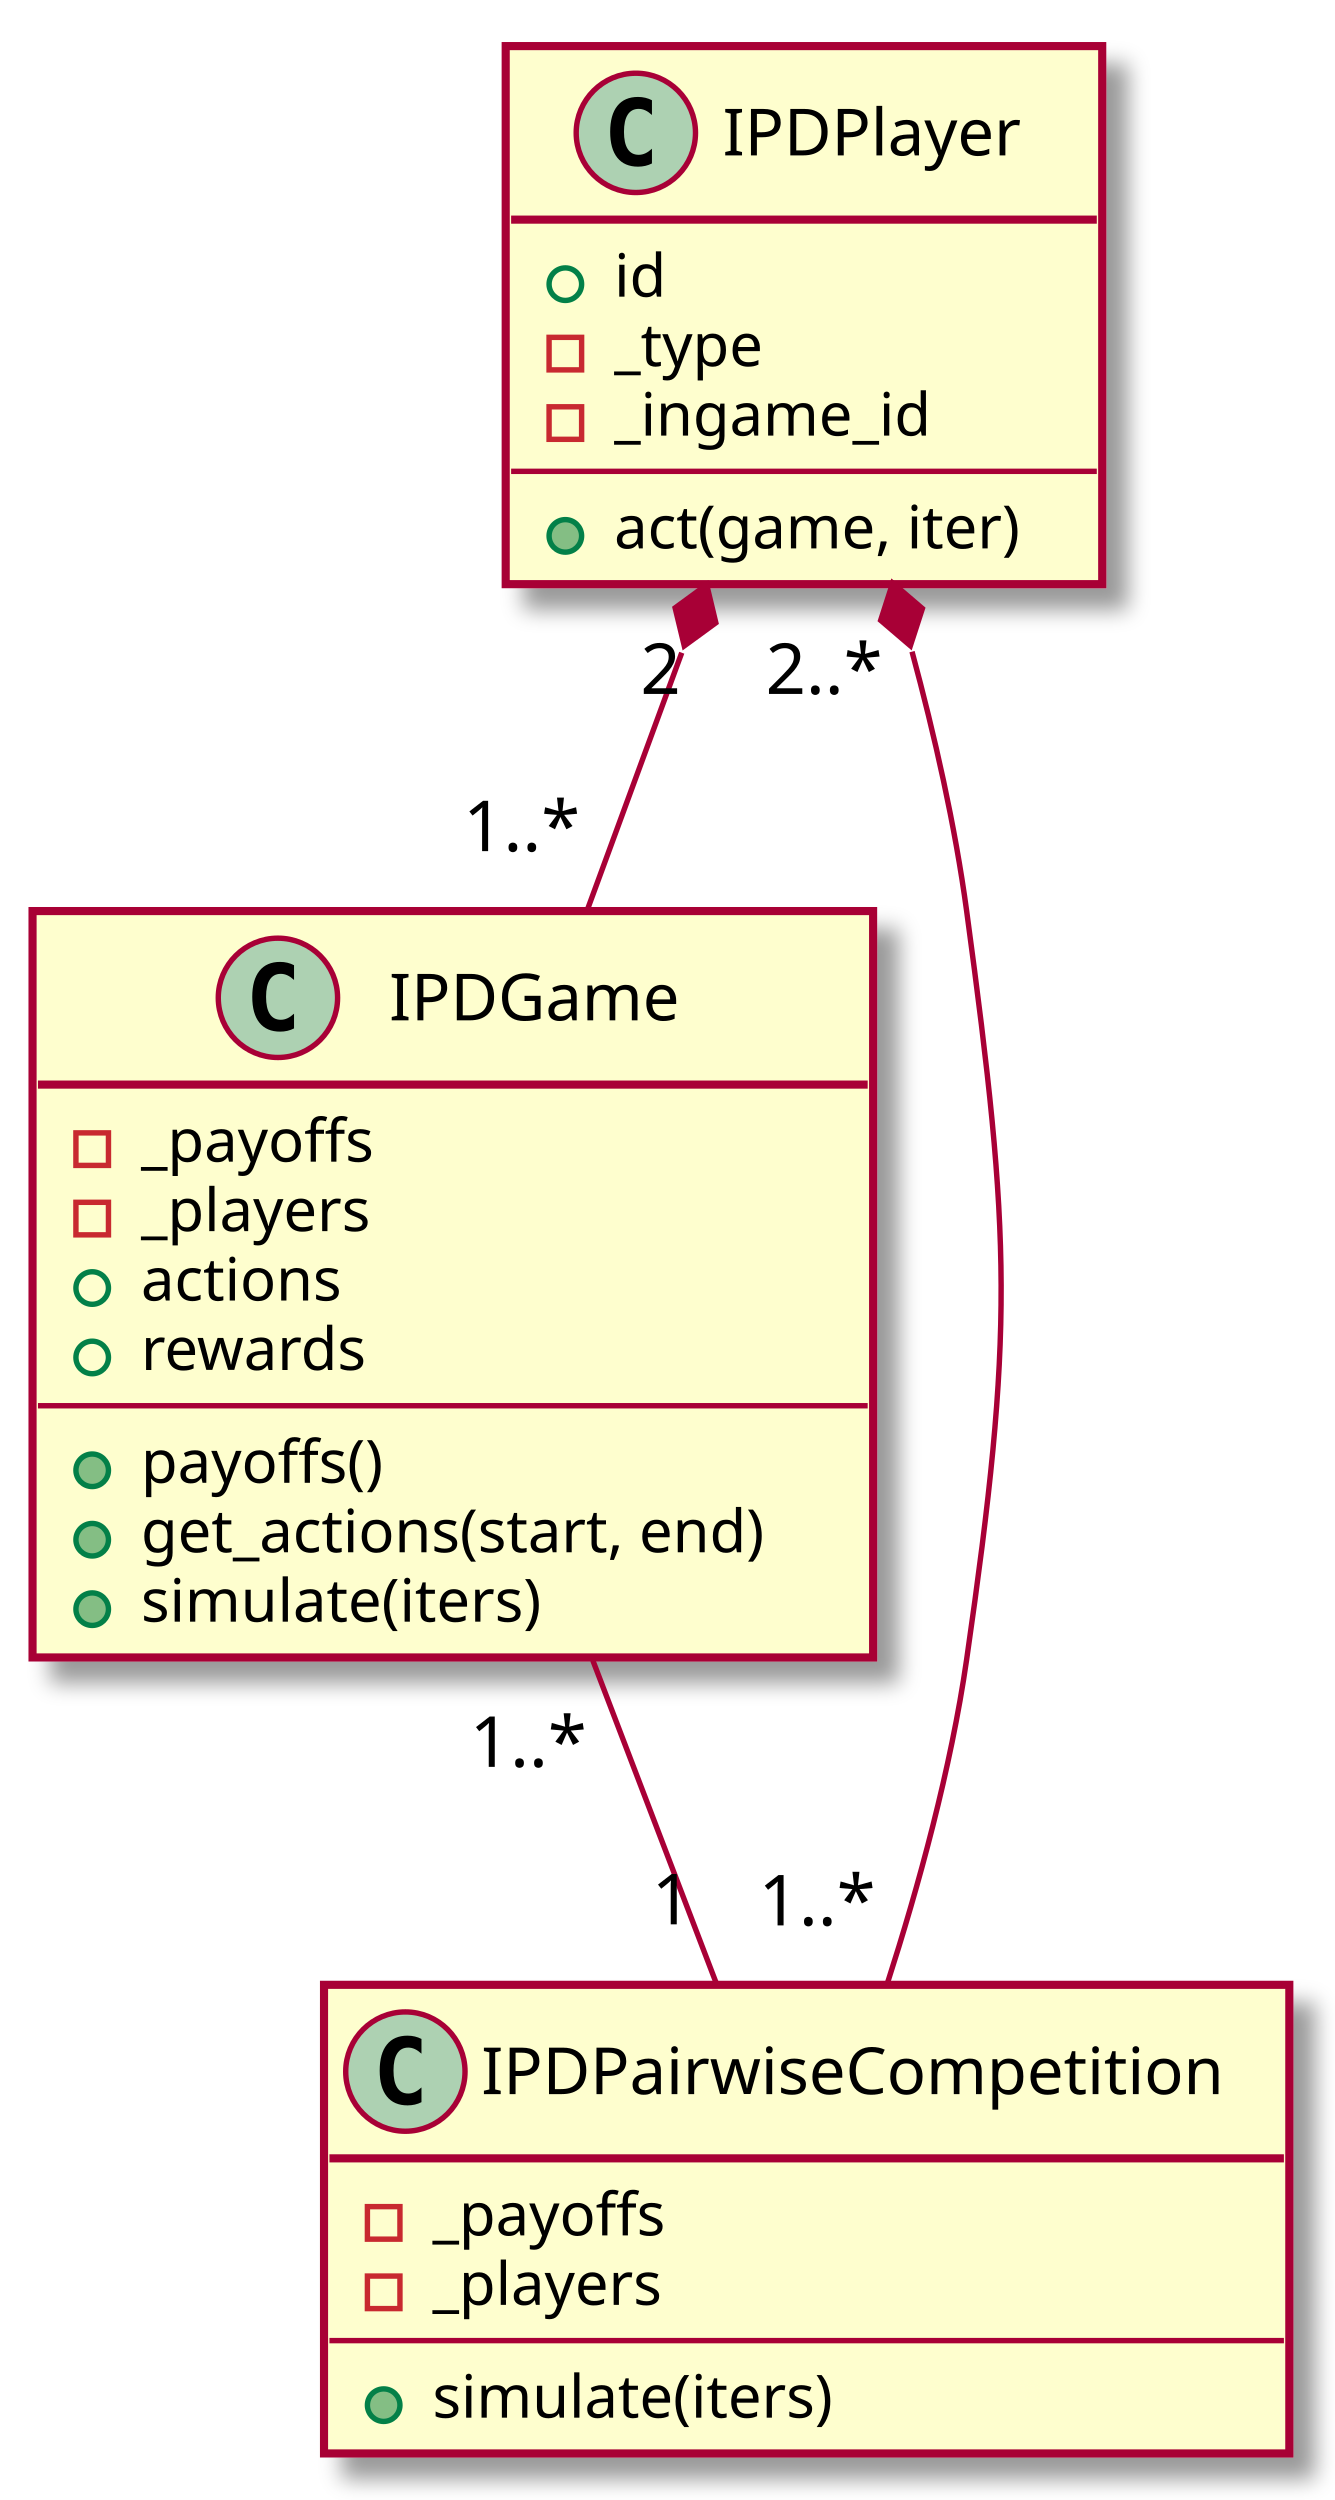
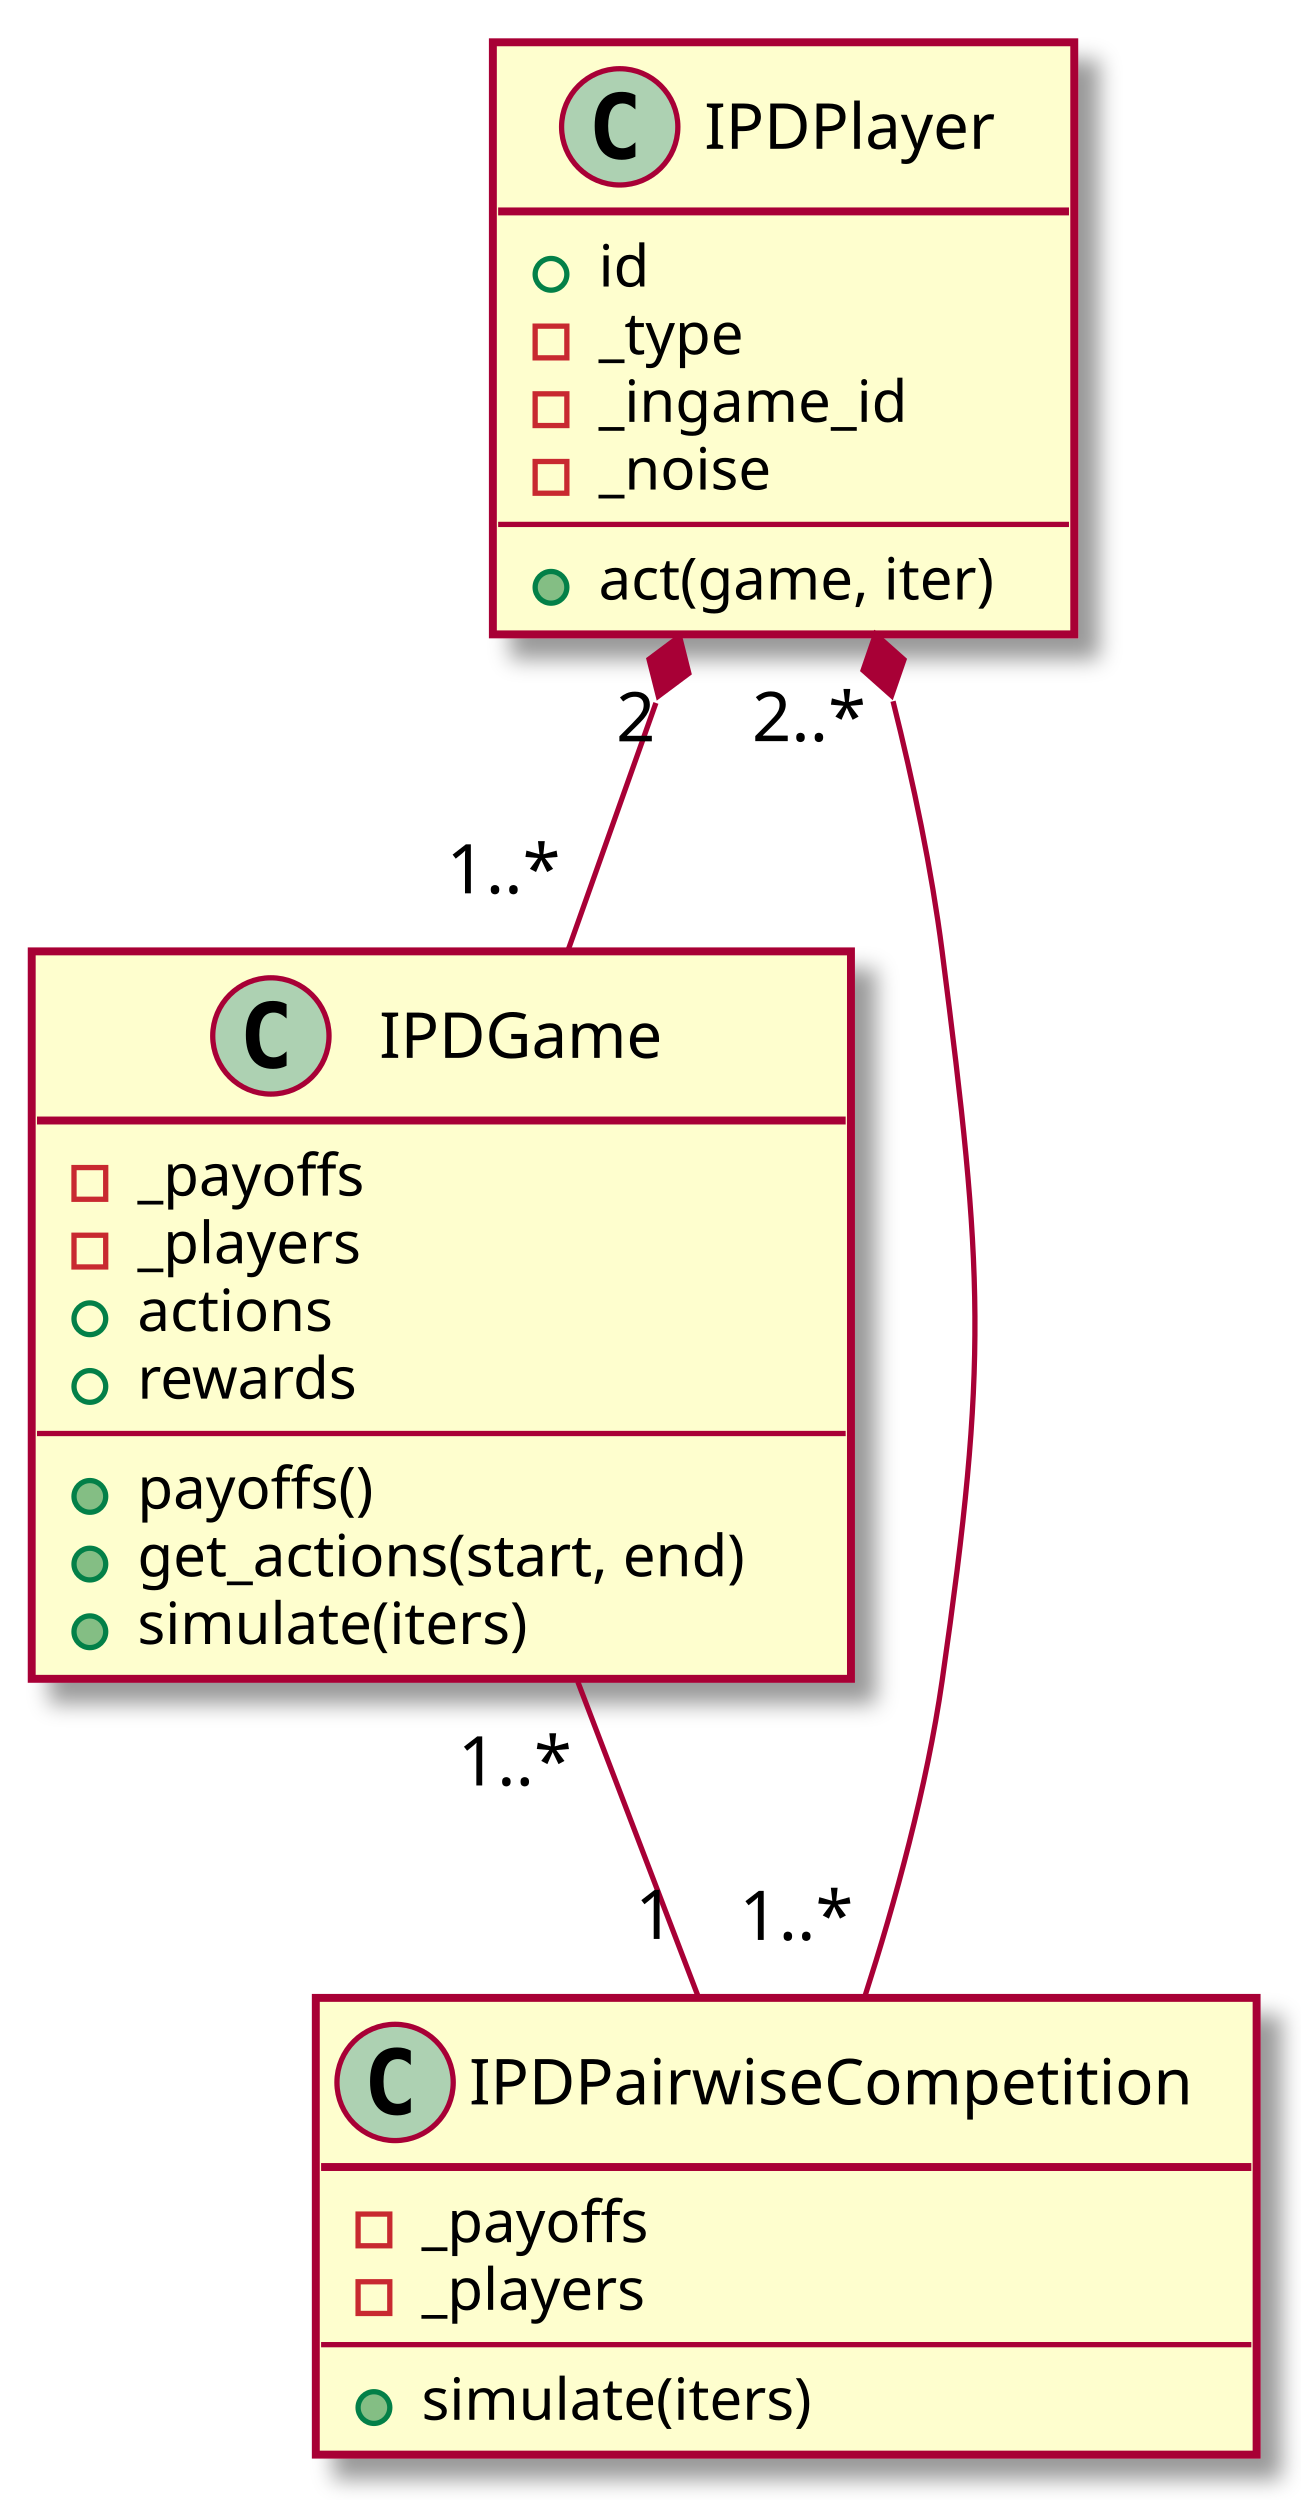
- <svg xmlns="http://www.w3.org/2000/svg" height="461px" style="width:246px;height:461px;" version="1.1" viewBox="0 0 246 461" width="246px">
+ <svg xmlns="http://www.w3.org/2000/svg" height="473px" style="width:246px;height:473px;" version="1.1" viewBox="0 0 246 473" width="246px">
  <defs>
    <filter height="300%" id="f1" width="300%" x="-1" y="-1">
      <feGaussianBlur result="blurOut" stdDeviation="2.0" />
      <feColorMatrix in="blurOut" result="blurOut2" type="matrix" values="0 0 0 0 0 0 0 0 0 0 0 0 0 0 0 0 0 0 .4 0" />
      <feOffset dx="4.0" dy="4.0" in="blurOut2" result="blurOut3" />
      <feBlend in="SourceGraphic" in2="blurOut3" mode="normal" />
    </filter>
  </defs>
  <g>
-     <rect fill="#FEFECE" filter="url(#f1)" height="99.219" style="stroke: #A80036; stroke-width: 1.5;" width="110" x="93.25" y="8.5" />
-     <ellipse cx="117.25" cy="24.5" fill="#ADD1B2" rx="11" ry="11" style="stroke: #A80036; stroke-width: 1.0;" />
-     <path d="M120.219,30.141 Q119.641,30.438 119,30.586 Q118.359,30.734 117.656,30.734 Q115.156,30.734 113.836,29.086 Q112.516,27.438 112.516,24.312 Q112.516,21.188 113.836,19.531 Q115.156,17.875 117.656,17.875 Q118.359,17.875 119.008,18.031 Q119.656,18.188 120.219,18.484 L120.219,21.203 Q119.594,20.625 119,20.352 Q118.406,20.078 117.781,20.078 Q116.438,20.078 115.75,21.148 Q115.062,22.219 115.062,24.312 Q115.062,26.406 115.75,27.477 Q116.438,28.547 117.781,28.547 Q118.406,28.547 119,28.273 Q119.594,28 120.219,27.422 L120.219,30.141 Z " />
-     <text fill="#000000" font-family="sans-serif" font-size="12" lengthAdjust="spacingAndGlyphs" textLength="58" x="133.25" y="28.654">IPDPlayer</text>
-     <line style="stroke: #A80036; stroke-width: 1.5;" x1="94.25" x2="202.25" y1="40.5" y2="40.5" />
-     <ellipse cx="104.25" cy="52.402" fill="none" rx="3" ry="3" style="stroke: #038048; stroke-width: 1.0;" />
-     <text fill="#000000" font-family="sans-serif" font-size="11" lengthAdjust="spacingAndGlyphs" textLength="10" x="113.25" y="54.71">id</text>
-     <rect fill="none" height="6" style="stroke: #C82930; stroke-width: 1.0;" width="6" x="101.25" y="62.207" />
-     <text fill="#000000" font-family="sans-serif" font-size="11" lengthAdjust="spacingAndGlyphs" textLength="30" x="113.25" y="67.515">_type</text>
-     <rect fill="none" height="6" style="stroke: #C82930; stroke-width: 1.0;" width="6" x="101.25" y="75.012" />
-     <text fill="#000000" font-family="sans-serif" font-size="11" lengthAdjust="spacingAndGlyphs" textLength="64" x="113.25" y="80.32">_ingame_id</text>
-     <line style="stroke: #A80036; stroke-width: 1.0;" x1="94.25" x2="202.25" y1="86.914" y2="86.914" />
-     <ellipse cx="104.25" cy="98.816" fill="#84BE84" rx="3" ry="3" style="stroke: #038048; stroke-width: 1.0;" />
-     <text fill="#000000" font-family="sans-serif" font-size="11" lengthAdjust="spacingAndGlyphs" textLength="84" x="113.25" y="101.124">act(game, iter)</text>
-     <rect fill="#FEFECE" filter="url(#f1)" height="137.633" style="stroke: #A80036; stroke-width: 1.5;" width="155" x="6" y="168" />
-     <ellipse cx="51.25" cy="184" fill="#ADD1B2" rx="11" ry="11" style="stroke: #A80036; stroke-width: 1.0;" />
-     <path d="M54.219,189.641 Q53.641,189.938 53,190.086 Q52.359,190.234 51.656,190.234 Q49.156,190.234 47.836,188.586 Q46.516,186.938 46.516,183.812 Q46.516,180.688 47.836,179.031 Q49.156,177.375 51.656,177.375 Q52.359,177.375 53.008,177.531 Q53.656,177.688 54.219,177.984 L54.219,180.703 Q53.594,180.125 53,179.852 Q52.406,179.578 51.781,179.578 Q50.438,179.578 49.75,180.648 Q49.062,181.719 49.062,183.812 Q49.062,185.906 49.75,186.977 Q50.438,188.047 51.781,188.047 Q52.406,188.047 53,187.773 Q53.594,187.5 54.219,186.922 L54.219,189.641 Z " />
-     <text fill="#000000" font-family="sans-serif" font-size="12" lengthAdjust="spacingAndGlyphs" textLength="56" x="71.75" y="188.154">IPDGame</text>
-     <line style="stroke: #A80036; stroke-width: 1.5;" x1="7" x2="160" y1="200" y2="200" />
-     <rect fill="none" height="6" style="stroke: #C82930; stroke-width: 1.0;" width="6" x="14" y="208.902" />
-     <text fill="#000000" font-family="sans-serif" font-size="11" lengthAdjust="spacingAndGlyphs" textLength="48" x="26" y="214.21">_payoffs</text>
-     <rect fill="none" height="6" style="stroke: #C82930; stroke-width: 1.0;" width="6" x="14" y="221.707" />
-     <text fill="#000000" font-family="sans-serif" font-size="11" lengthAdjust="spacingAndGlyphs" textLength="48" x="26" y="227.015">_players</text>
-     <ellipse cx="17" cy="237.512" fill="none" rx="3" ry="3" style="stroke: #038048; stroke-width: 1.0;" />
-     <text fill="#000000" font-family="sans-serif" font-size="11" lengthAdjust="spacingAndGlyphs" textLength="41" x="26" y="239.82">actions</text>
-     <ellipse cx="17" cy="250.316" fill="none" rx="3" ry="3" style="stroke: #038048; stroke-width: 1.0;" />
-     <text fill="#000000" font-family="sans-serif" font-size="11" lengthAdjust="spacingAndGlyphs" textLength="47" x="26" y="252.625">rewards</text>
-     <line style="stroke: #A80036; stroke-width: 1.0;" x1="7" x2="160" y1="259.219" y2="259.219" />
-     <ellipse cx="17" cy="271.121" fill="#84BE84" rx="3" ry="3" style="stroke: #038048; stroke-width: 1.0;" />
-     <text fill="#000000" font-family="sans-serif" font-size="11" lengthAdjust="spacingAndGlyphs" textLength="50" x="26" y="273.429">payoffs()</text>
-     <ellipse cx="17" cy="283.926" fill="#84BE84" rx="3" ry="3" style="stroke: #038048; stroke-width: 1.0;" />
-     <text fill="#000000" font-family="sans-serif" font-size="11" lengthAdjust="spacingAndGlyphs" textLength="129" x="26" y="286.234">get_actions(start, end)</text>
-     <ellipse cx="17" cy="296.731" fill="#84BE84" rx="3" ry="3" style="stroke: #038048; stroke-width: 1.0;" />
-     <text fill="#000000" font-family="sans-serif" font-size="11" lengthAdjust="spacingAndGlyphs" textLength="83" x="26" y="299.039">simulate(iters)</text>
-     <rect fill="#FEFECE" filter="url(#f1)" height="86.414" style="stroke: #A80036; stroke-width: 1.5;" width="178" x="59.75" y="366" />
-     <ellipse cx="74.75" cy="382" fill="#ADD1B2" rx="11" ry="11" style="stroke: #A80036; stroke-width: 1.0;" />
-     <path d="M77.719,387.641 Q77.141,387.938 76.5,388.086 Q75.859,388.234 75.156,388.234 Q72.656,388.234 71.336,386.586 Q70.016,384.938 70.016,381.812 Q70.016,378.688 71.336,377.031 Q72.656,375.375 75.156,375.375 Q75.859,375.375 76.508,375.531 Q77.156,375.688 77.719,375.984 L77.719,378.703 Q77.094,378.125 76.5,377.852 Q75.906,377.578 75.281,377.578 Q73.938,377.578 73.25,378.648 Q72.562,379.719 72.562,381.812 Q72.562,383.906 73.25,384.977 Q73.938,386.047 75.281,386.047 Q75.906,386.047 76.5,385.773 Q77.094,385.5 77.719,384.922 L77.719,387.641 Z " />
-     <text fill="#000000" font-family="sans-serif" font-size="12" lengthAdjust="spacingAndGlyphs" textLength="146" x="88.75" y="386.154">IPDPairwiseCompetition</text>
-     <line style="stroke: #A80036; stroke-width: 1.5;" x1="60.75" x2="236.75" y1="398" y2="398" />
-     <rect fill="none" height="6" style="stroke: #C82930; stroke-width: 1.0;" width="6" x="67.75" y="406.902" />
-     <text fill="#000000" font-family="sans-serif" font-size="11" lengthAdjust="spacingAndGlyphs" textLength="48" x="79.75" y="412.21">_payoffs</text>
-     <rect fill="none" height="6" style="stroke: #C82930; stroke-width: 1.0;" width="6" x="67.75" y="419.707" />
-     <text fill="#000000" font-family="sans-serif" font-size="11" lengthAdjust="spacingAndGlyphs" textLength="48" x="79.75" y="425.015">_players</text>
-     <line style="stroke: #A80036; stroke-width: 1.0;" x1="60.75" x2="236.75" y1="431.609" y2="431.609" />
-     <ellipse cx="70.75" cy="443.512" fill="#84BE84" rx="3" ry="3" style="stroke: #038048; stroke-width: 1.0;" />
-     <text fill="#000000" font-family="sans-serif" font-size="11" lengthAdjust="spacingAndGlyphs" textLength="83" x="79.75" y="445.82">simulate(iters)</text>
-     <path d="M125.716,120.363 C120.095,135.667 114.035,152.171 108.301,167.784 " fill="none" style="stroke: #A80036; stroke-width: 1.0;" />
-     <polygon fill="#A80036" points="130.316,107.835,124.493,112.088,126.179,119.099,132.002,114.846,130.316,107.835" style="stroke: #A80036; stroke-width: 1.0;" />
-     <text fill="#000000" font-family="sans-serif" font-size="13" lengthAdjust="spacingAndGlyphs" textLength="8" x="118.091" y="127.959">2</text>
-     <text fill="#000000" font-family="sans-serif" font-size="13" lengthAdjust="spacingAndGlyphs" textLength="23" x="85.397" y="156.952">1..*</text>
-     <path d="M109.313,306.166 C117.013,326.303 125.215,347.754 132.095,365.749 " fill="none" style="stroke: #A80036; stroke-width: 1.0;" />
-     <text fill="#000000" font-family="sans-serif" font-size="13" lengthAdjust="spacingAndGlyphs" textLength="23" x="86.624" y="325.804">1..*</text>
-     <text fill="#000000" font-family="sans-serif" font-size="13" lengthAdjust="spacingAndGlyphs" textLength="8" x="120.185" y="354.843">1</text>
-     <path d="M163.569,365.923 C169.41,347.755 175.356,326.097 178.25,306 C186.992,245.293 186.462,228.781 178.25,168 C176.125,152.272 172.35,135.606 168.178,120.162 " fill="none" style="stroke: #A80036; stroke-width: 1.0;" />
-     <polygon fill="#A80036" points="164.609,107.525,162.391,114.386,167.871,119.073,170.09,112.212,164.609,107.525" style="stroke: #A80036; stroke-width: 1.0;" />
-     <text fill="#000000" font-family="sans-serif" font-size="13" lengthAdjust="spacingAndGlyphs" textLength="23" x="139.881" y="355.04">1..*</text>
-     <text fill="#000000" font-family="sans-serif" font-size="13" lengthAdjust="spacingAndGlyphs" textLength="23" x="141.176" y="127.961">2..*</text>
+     <rect fill="#FEFECE" filter="url(#f1)" height="112.023" style="stroke: #A80036; stroke-width: 1.5;" width="110" x="93.25" y="8" />
+     <ellipse cx="117.25" cy="24" fill="#ADD1B2" rx="11" ry="11" style="stroke: #A80036; stroke-width: 1.0;" />
+     <path d="M120.219,29.641 Q119.641,29.938 119,30.086 Q118.359,30.234 117.656,30.234 Q115.156,30.234 113.836,28.586 Q112.516,26.938 112.516,23.812 Q112.516,20.688 113.836,19.031 Q115.156,17.375 117.656,17.375 Q118.359,17.375 119.008,17.531 Q119.656,17.688 120.219,17.984 L120.219,20.703 Q119.594,20.125 119,19.852 Q118.406,19.578 117.781,19.578 Q116.438,19.578 115.75,20.648 Q115.062,21.719 115.062,23.812 Q115.062,25.906 115.75,26.977 Q116.438,28.047 117.781,28.047 Q118.406,28.047 119,27.773 Q119.594,27.5 120.219,26.922 L120.219,29.641 Z " />
+     <text fill="#000000" font-family="sans-serif" font-size="12" lengthAdjust="spacingAndGlyphs" textLength="58" x="133.25" y="28.154">IPDPlayer</text>
+     <line style="stroke: #A80036; stroke-width: 1.5;" x1="94.25" x2="202.25" y1="40" y2="40" />
+     <ellipse cx="104.25" cy="51.902" fill="none" rx="3" ry="3" style="stroke: #038048; stroke-width: 1.0;" />
+     <text fill="#000000" font-family="sans-serif" font-size="11" lengthAdjust="spacingAndGlyphs" textLength="10" x="113.25" y="54.21">id</text>
+     <rect fill="none" height="6" style="stroke: #C82930; stroke-width: 1.0;" width="6" x="101.25" y="61.707" />
+     <text fill="#000000" font-family="sans-serif" font-size="11" lengthAdjust="spacingAndGlyphs" textLength="30" x="113.25" y="67.015">_type</text>
+     <rect fill="none" height="6" style="stroke: #C82930; stroke-width: 1.0;" width="6" x="101.25" y="74.512" />
+     <text fill="#000000" font-family="sans-serif" font-size="11" lengthAdjust="spacingAndGlyphs" textLength="64" x="113.25" y="79.82">_ingame_id</text>
+     <rect fill="none" height="6" style="stroke: #C82930; stroke-width: 1.0;" width="6" x="101.25" y="87.316" />
+     <text fill="#000000" font-family="sans-serif" font-size="11" lengthAdjust="spacingAndGlyphs" textLength="37" x="113.25" y="92.624">_noise</text>
+     <line style="stroke: #A80036; stroke-width: 1.0;" x1="94.25" x2="202.25" y1="99.219" y2="99.219" />
+     <ellipse cx="104.25" cy="111.121" fill="#84BE84" rx="3" ry="3" style="stroke: #038048; stroke-width: 1.0;" />
+     <text fill="#000000" font-family="sans-serif" font-size="11" lengthAdjust="spacingAndGlyphs" textLength="84" x="113.25" y="113.429">act(game, iter)</text>
+     <rect fill="#FEFECE" filter="url(#f1)" height="137.633" style="stroke: #A80036; stroke-width: 1.5;" width="155" x="6" y="180" />
+     <ellipse cx="51.25" cy="196" fill="#ADD1B2" rx="11" ry="11" style="stroke: #A80036; stroke-width: 1.0;" />
+     <path d="M54.219,201.641 Q53.641,201.938 53,202.086 Q52.359,202.234 51.656,202.234 Q49.156,202.234 47.836,200.586 Q46.516,198.938 46.516,195.812 Q46.516,192.688 47.836,191.031 Q49.156,189.375 51.656,189.375 Q52.359,189.375 53.008,189.531 Q53.656,189.688 54.219,189.984 L54.219,192.703 Q53.594,192.125 53,191.852 Q52.406,191.578 51.781,191.578 Q50.438,191.578 49.75,192.648 Q49.062,193.719 49.062,195.812 Q49.062,197.906 49.75,198.977 Q50.438,200.047 51.781,200.047 Q52.406,200.047 53,199.773 Q53.594,199.5 54.219,198.922 L54.219,201.641 Z " />
+     <text fill="#000000" font-family="sans-serif" font-size="12" lengthAdjust="spacingAndGlyphs" textLength="56" x="71.75" y="200.154">IPDGame</text>
+     <line style="stroke: #A80036; stroke-width: 1.5;" x1="7" x2="160" y1="212" y2="212" />
+     <rect fill="none" height="6" style="stroke: #C82930; stroke-width: 1.0;" width="6" x="14" y="220.902" />
+     <text fill="#000000" font-family="sans-serif" font-size="11" lengthAdjust="spacingAndGlyphs" textLength="48" x="26" y="226.21">_payoffs</text>
+     <rect fill="none" height="6" style="stroke: #C82930; stroke-width: 1.0;" width="6" x="14" y="233.707" />
+     <text fill="#000000" font-family="sans-serif" font-size="11" lengthAdjust="spacingAndGlyphs" textLength="48" x="26" y="239.015">_players</text>
+     <ellipse cx="17" cy="249.512" fill="none" rx="3" ry="3" style="stroke: #038048; stroke-width: 1.0;" />
+     <text fill="#000000" font-family="sans-serif" font-size="11" lengthAdjust="spacingAndGlyphs" textLength="41" x="26" y="251.82">actions</text>
+     <ellipse cx="17" cy="262.316" fill="none" rx="3" ry="3" style="stroke: #038048; stroke-width: 1.0;" />
+     <text fill="#000000" font-family="sans-serif" font-size="11" lengthAdjust="spacingAndGlyphs" textLength="47" x="26" y="264.625">rewards</text>
+     <line style="stroke: #A80036; stroke-width: 1.0;" x1="7" x2="160" y1="271.219" y2="271.219" />
+     <ellipse cx="17" cy="283.121" fill="#84BE84" rx="3" ry="3" style="stroke: #038048; stroke-width: 1.0;" />
+     <text fill="#000000" font-family="sans-serif" font-size="11" lengthAdjust="spacingAndGlyphs" textLength="50" x="26" y="285.429">payoffs()</text>
+     <ellipse cx="17" cy="295.926" fill="#84BE84" rx="3" ry="3" style="stroke: #038048; stroke-width: 1.0;" />
+     <text fill="#000000" font-family="sans-serif" font-size="11" lengthAdjust="spacingAndGlyphs" textLength="129" x="26" y="298.234">get_actions(start, end)</text>
+     <ellipse cx="17" cy="308.731" fill="#84BE84" rx="3" ry="3" style="stroke: #038048; stroke-width: 1.0;" />
+     <text fill="#000000" font-family="sans-serif" font-size="11" lengthAdjust="spacingAndGlyphs" textLength="83" x="26" y="311.039">simulate(iters)</text>
+     <rect fill="#FEFECE" filter="url(#f1)" height="86.414" style="stroke: #A80036; stroke-width: 1.5;" width="178" x="59.75" y="378" />
+     <ellipse cx="74.75" cy="394" fill="#ADD1B2" rx="11" ry="11" style="stroke: #A80036; stroke-width: 1.0;" />
+     <path d="M77.719,399.641 Q77.141,399.938 76.5,400.086 Q75.859,400.234 75.156,400.234 Q72.656,400.234 71.336,398.586 Q70.016,396.938 70.016,393.812 Q70.016,390.688 71.336,389.031 Q72.656,387.375 75.156,387.375 Q75.859,387.375 76.508,387.531 Q77.156,387.688 77.719,387.984 L77.719,390.703 Q77.094,390.125 76.5,389.852 Q75.906,389.578 75.281,389.578 Q73.938,389.578 73.25,390.648 Q72.562,391.719 72.562,393.812 Q72.562,395.906 73.25,396.977 Q73.938,398.047 75.281,398.047 Q75.906,398.047 76.5,397.773 Q77.094,397.5 77.719,396.922 L77.719,399.641 Z " />
+     <text fill="#000000" font-family="sans-serif" font-size="12" lengthAdjust="spacingAndGlyphs" textLength="146" x="88.75" y="398.154">IPDPairwiseCompetition</text>
+     <line style="stroke: #A80036; stroke-width: 1.5;" x1="60.75" x2="236.75" y1="410" y2="410" />
+     <rect fill="none" height="6" style="stroke: #C82930; stroke-width: 1.0;" width="6" x="67.75" y="418.902" />
+     <text fill="#000000" font-family="sans-serif" font-size="11" lengthAdjust="spacingAndGlyphs" textLength="48" x="79.75" y="424.21">_payoffs</text>
+     <rect fill="none" height="6" style="stroke: #C82930; stroke-width: 1.0;" width="6" x="67.75" y="431.707" />
+     <text fill="#000000" font-family="sans-serif" font-size="11" lengthAdjust="spacingAndGlyphs" textLength="48" x="79.75" y="437.015">_players</text>
+     <line style="stroke: #A80036; stroke-width: 1.0;" x1="60.75" x2="236.75" y1="443.609" y2="443.609" />
+     <ellipse cx="70.75" cy="455.512" fill="#84BE84" rx="3" ry="3" style="stroke: #038048; stroke-width: 1.0;" />
+     <text fill="#000000" font-family="sans-serif" font-size="11" lengthAdjust="spacingAndGlyphs" textLength="83" x="79.75" y="457.82">simulate(iters)</text>
+     <path d="M124.099,132.995 C118.663,148.298 112.894,164.542 107.456,179.851 " fill="none" style="stroke: #A80036; stroke-width: 1.0;" />
+     <polygon fill="#A80036" points="128.571,120.403,122.793,124.718,124.554,131.711,130.332,127.396,128.571,120.403" style="stroke: #A80036; stroke-width: 1.0;" />
+     <text fill="#000000" font-family="sans-serif" font-size="13" lengthAdjust="spacingAndGlyphs" textLength="8" x="116.563" y="140.265">2</text>
+     <text fill="#000000" font-family="sans-serif" font-size="13" lengthAdjust="spacingAndGlyphs" textLength="23" x="84.476" y="169.024">1..*</text>
+     <path d="M109.313,318.166 C117.013,338.303 125.215,359.754 132.095,377.749 " fill="none" style="stroke: #A80036; stroke-width: 1.0;" />
+     <text fill="#000000" font-family="sans-serif" font-size="13" lengthAdjust="spacingAndGlyphs" textLength="23" x="86.624" y="337.804">1..*</text>
+     <text fill="#000000" font-family="sans-serif" font-size="13" lengthAdjust="spacingAndGlyphs" textLength="8" x="120.185" y="366.843">1</text>
+     <path d="M163.569,377.923 C169.41,359.755 175.356,338.097 178.25,318 C186.992,257.293 186.054,240.835 178.25,180 C176.26,164.491 172.82,148.086 168.962,132.676 " fill="none" style="stroke: #A80036; stroke-width: 1.0;" />
+     <polygon fill="#A80036" points="165.645,120.006,163.295,126.823,168.685,131.615,171.034,124.797,165.645,120.006" style="stroke: #A80036; stroke-width: 1.0;" />
+     <text fill="#000000" font-family="sans-serif" font-size="13" lengthAdjust="spacingAndGlyphs" textLength="23" x="139.881" y="367.04">1..*</text>
+     <text fill="#000000" font-family="sans-serif" font-size="13" lengthAdjust="spacingAndGlyphs" textLength="23" x="142.272" y="140.217">2..*</text>
  </g>
</svg>
